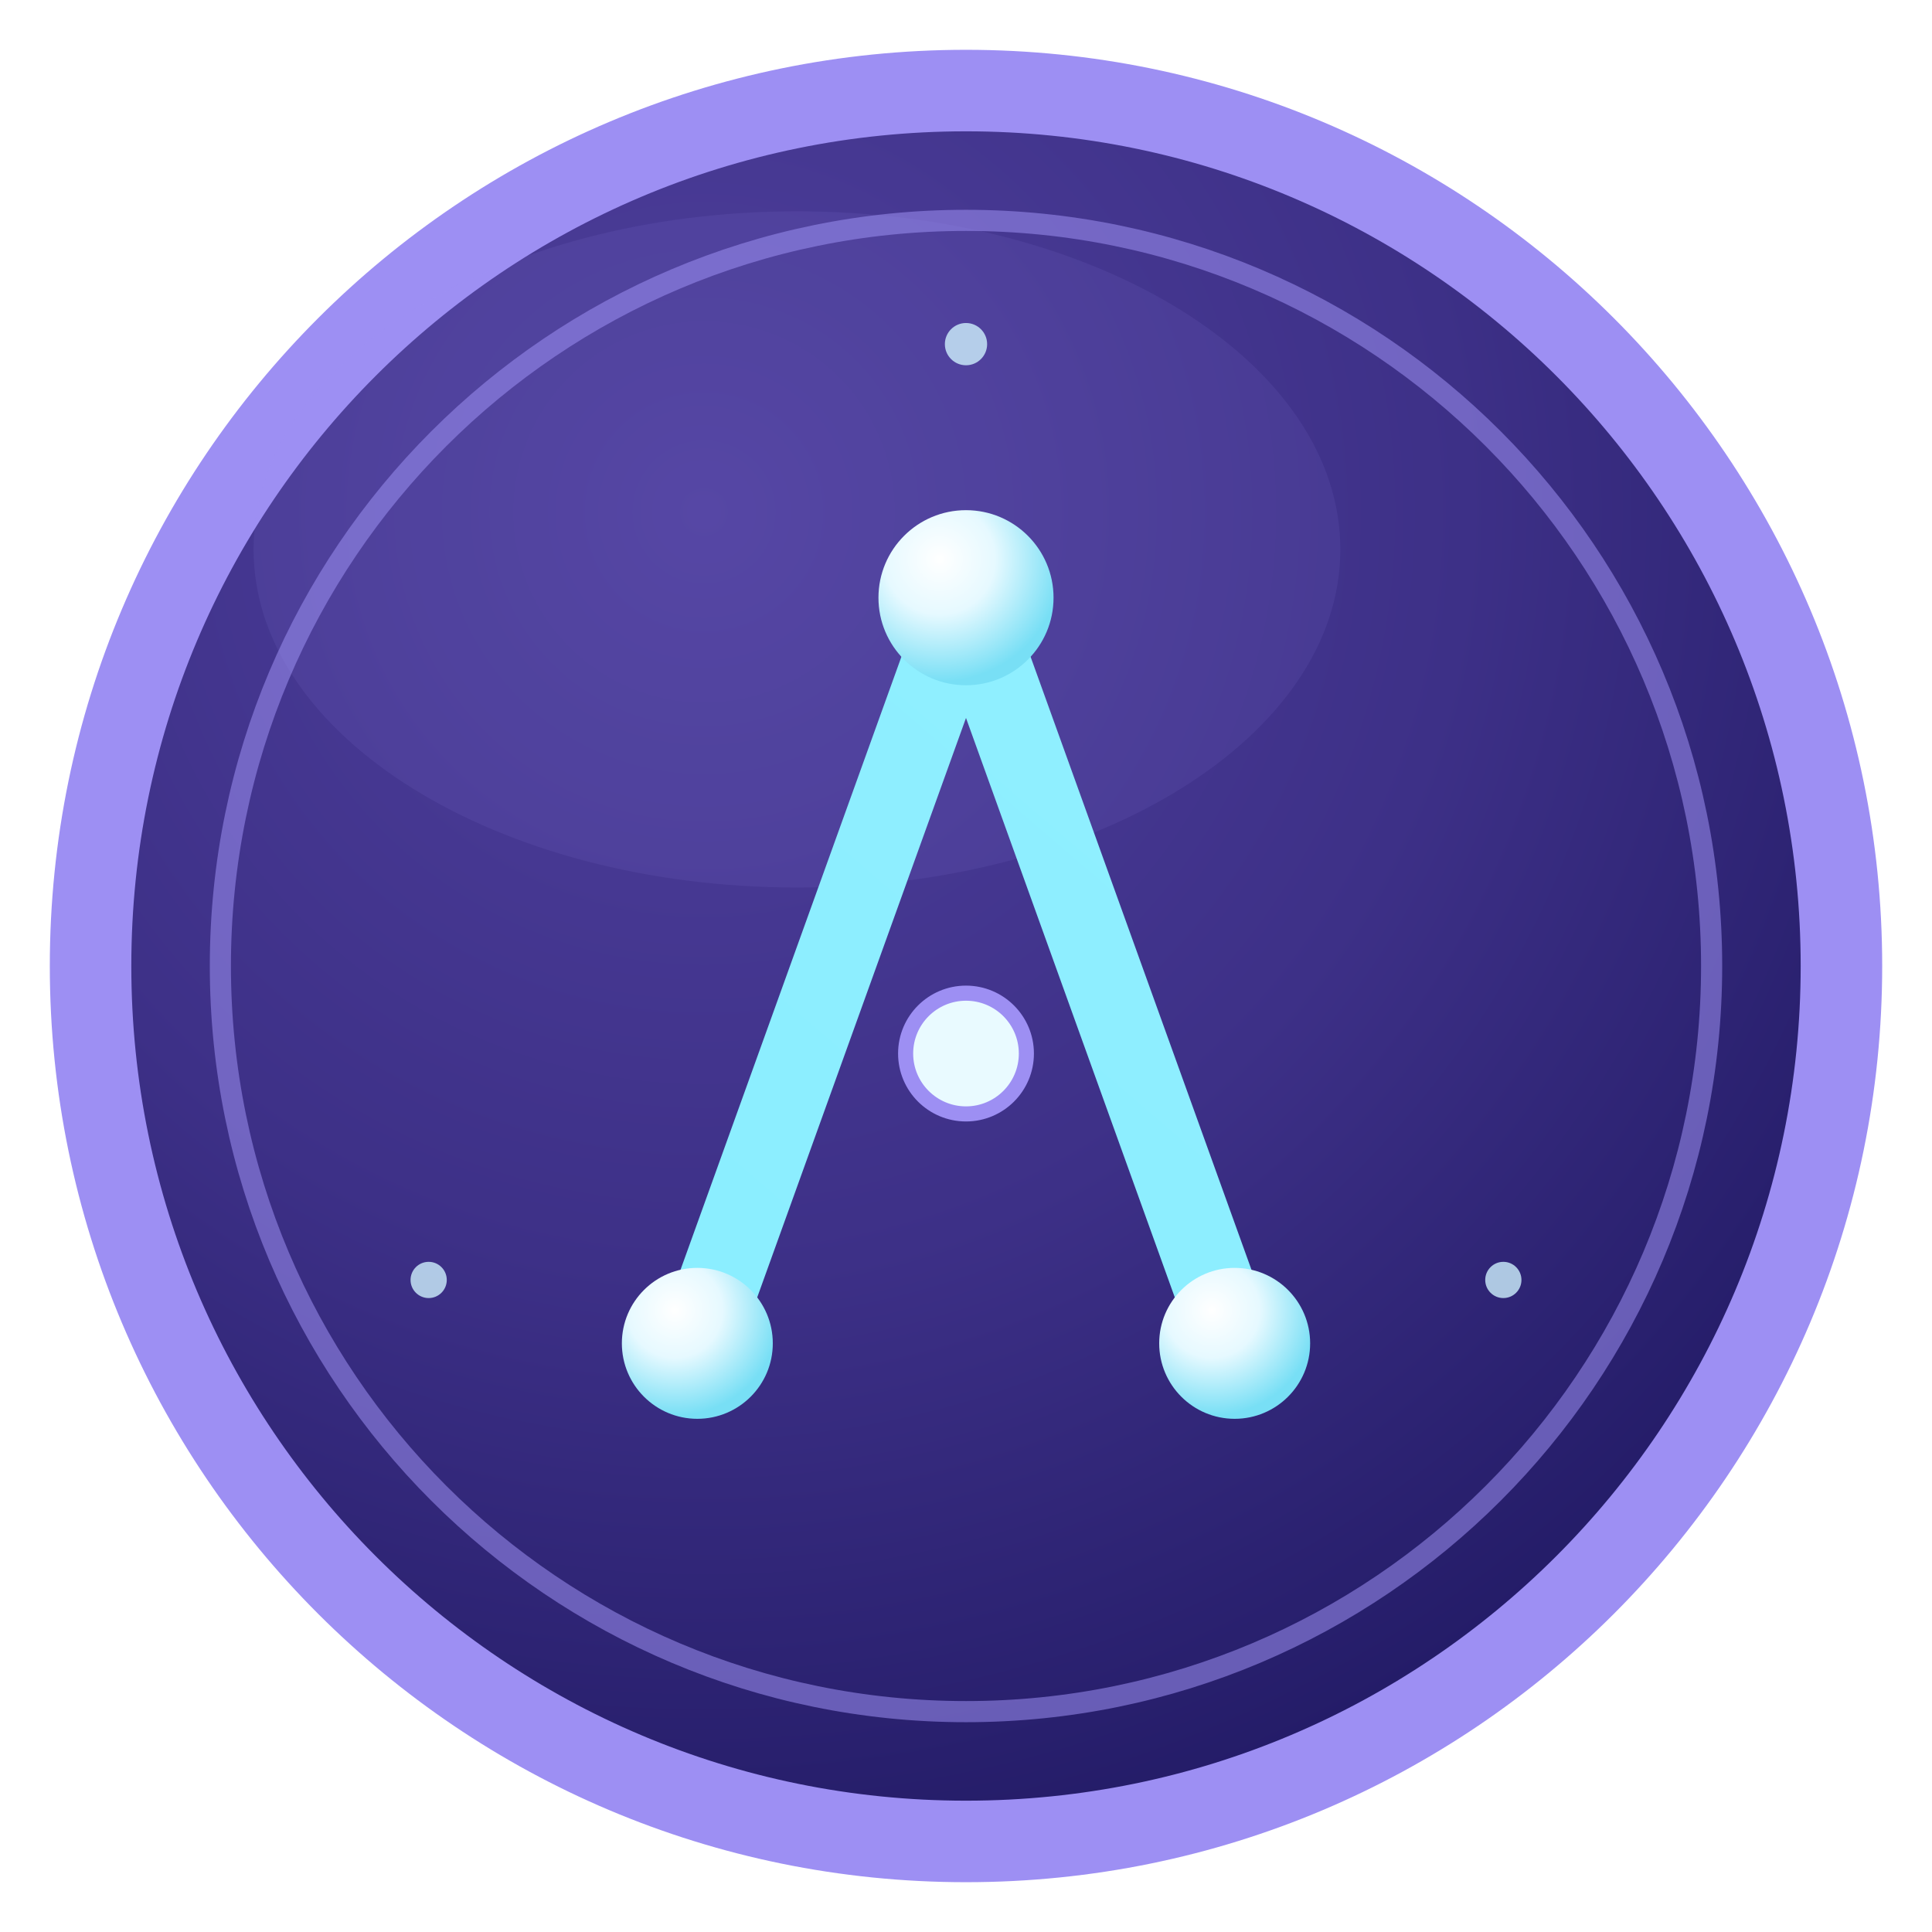
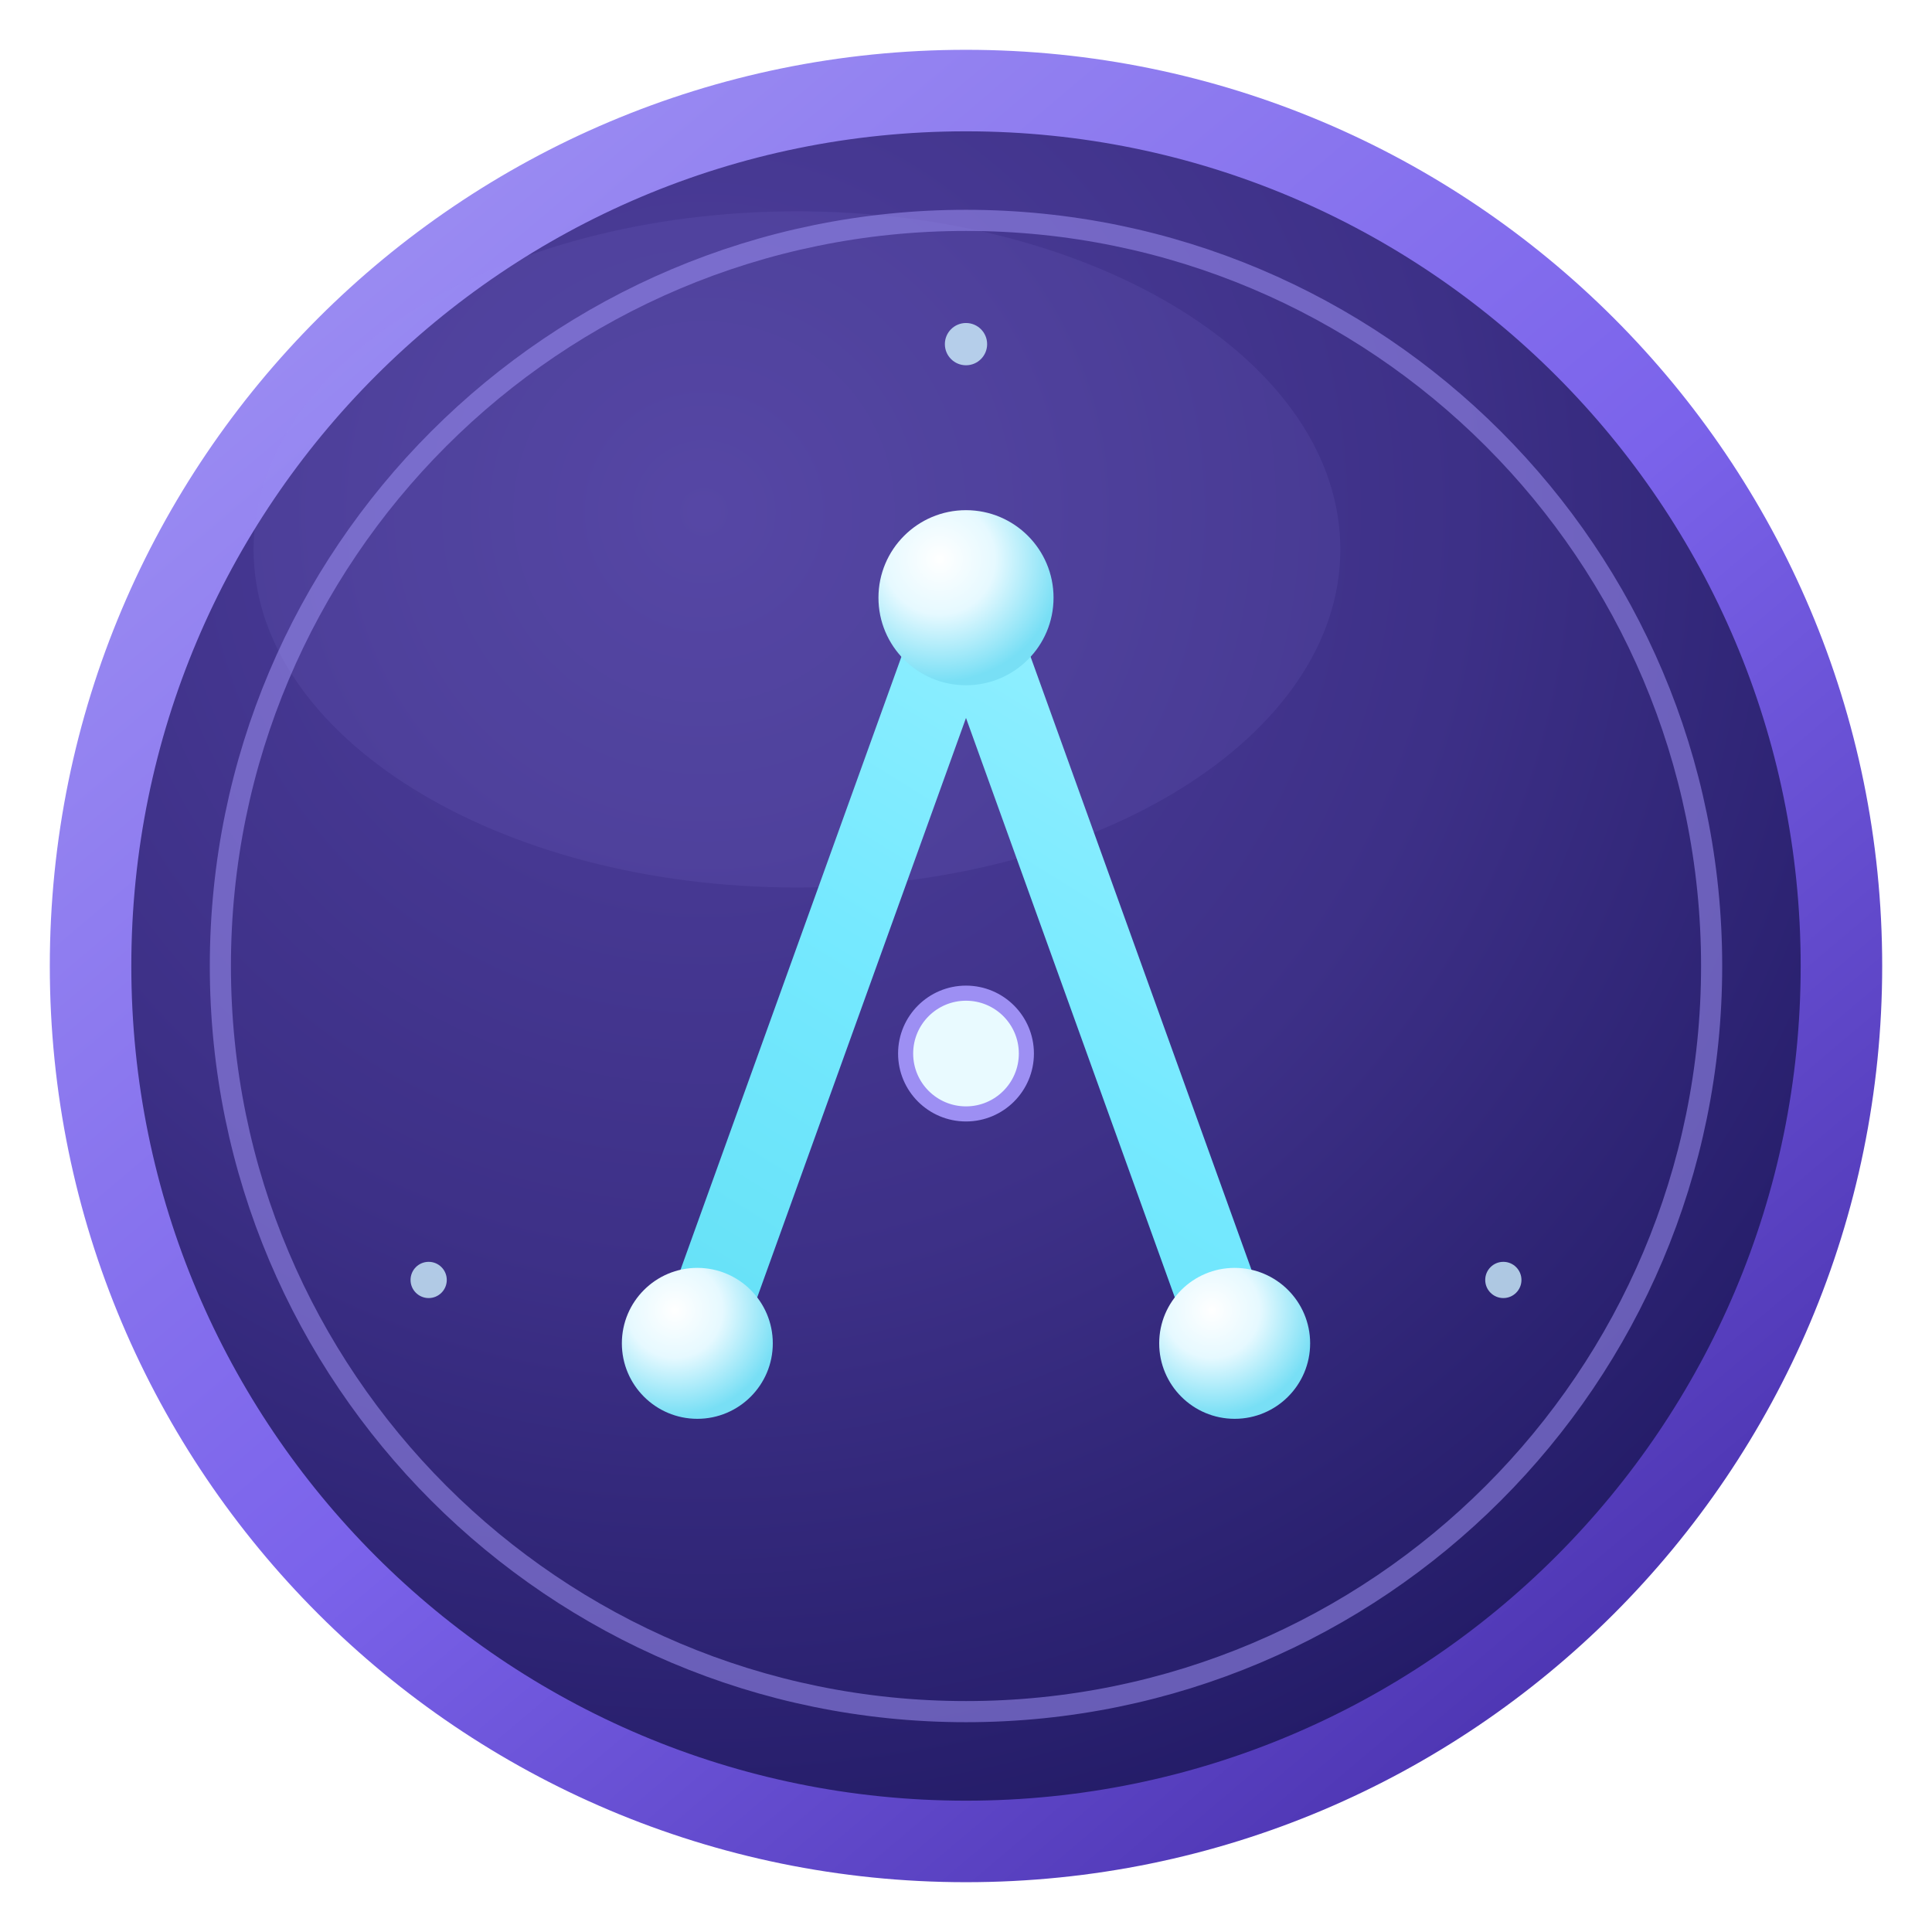
<svg xmlns="http://www.w3.org/2000/svg" width="256" height="256" viewBox="0 0 32 32" role="img" aria-labelledby="agnt-title agnt-desc" data-brand="agnt-official">
  <defs>
    <radialGradient id="agnt-disc" cx="35%" cy="24%" r="78%">
      <stop offset="0" stop-color="#4f409d" />
      <stop offset="0.56" stop-color="#3d3087" />
      <stop offset="1" stop-color="#241c68" />
    </radialGradient>
-     <linearGradient id="agnt-rim" x1="5" y1="3" x2="27" y2="29">
+     <linearGradient id="agnt-rim" gradientUnits="userSpaceOnUse" x1="5" y1="3" x2="27" y2="29">
      <stop stop-color="#9d8ff3" />
      <stop offset="0.52" stop-color="#7b63eb" />
      <stop offset="1" stop-color="#4931ad" />
    </linearGradient>
-     <linearGradient id="agnt-stroke" x1="11.5" y1="24" x2="20.5" y2="9.5">
+     <linearGradient id="agnt-stroke" gradientUnits="userSpaceOnUse" x1="11.5" y1="24" x2="20.5" y2="9.5">
      <stop stop-color="#62dff4" />
      <stop offset="0.5" stop-color="#75e9ff" />
      <stop offset="1" stop-color="#9af1ff" />
    </linearGradient>
    <radialGradient id="agnt-node" cx="35%" cy="28%" r="70%">
      <stop stop-color="#ffffff" />
      <stop offset="0.45" stop-color="#e6f9ff" />
      <stop offset="1" stop-color="#78dff5" />
    </radialGradient>
    <clipPath id="agnt-clip">
      <circle cx="16" cy="16" r="14.6" />
    </clipPath>
  </defs>
  <g data-brand-element="token-disc">
    <circle cx="16" cy="16" r="14.5" fill="url(#agnt-disc)" stroke="url(#agnt-rim)" stroke-width="1.35" />
    <circle cx="16" cy="16" r="12.35" fill="none" stroke="#9d8ff3" stroke-width="0.35" opacity="0.55" />
    <ellipse cx="13.2" cy="9.1" rx="9" ry="5.6" fill="#9d8ff3" opacity="0.09" clip-path="url(#agnt-clip)" />
  </g>
  <g fill="#cef1fe" opacity="0.8" aria-hidden="true">
    <circle cx="16" cy="5.7" r="0.35" />
    <circle cx="7.1" cy="21.2" r="0.3" />
    <circle cx="24.9" cy="21.2" r="0.3" />
  </g>
  <g data-brand-element="agnt-glyph" fill="none" stroke="url(#agnt-stroke)" stroke-linecap="round" stroke-linejoin="round" stroke-width="1.35">
    <path d="M11.55 22.25 16 9.9l4.45 12.35" />
  </g>
  <circle data-brand-element="network-node" cx="16" cy="9.9" r="1.45" fill="url(#agnt-node)" />
  <circle data-brand-element="network-node" cx="11.55" cy="22.25" r="1.25" fill="url(#agnt-node)" />
  <circle data-brand-element="network-node" cx="20.45" cy="22.25" r="1.25" fill="url(#agnt-node)" />
  <circle data-brand-element="network-node" cx="16" cy="17.45" r="1" fill="#e9faff" stroke="#9d8ff3" stroke-width="0.25" />
</svg>
